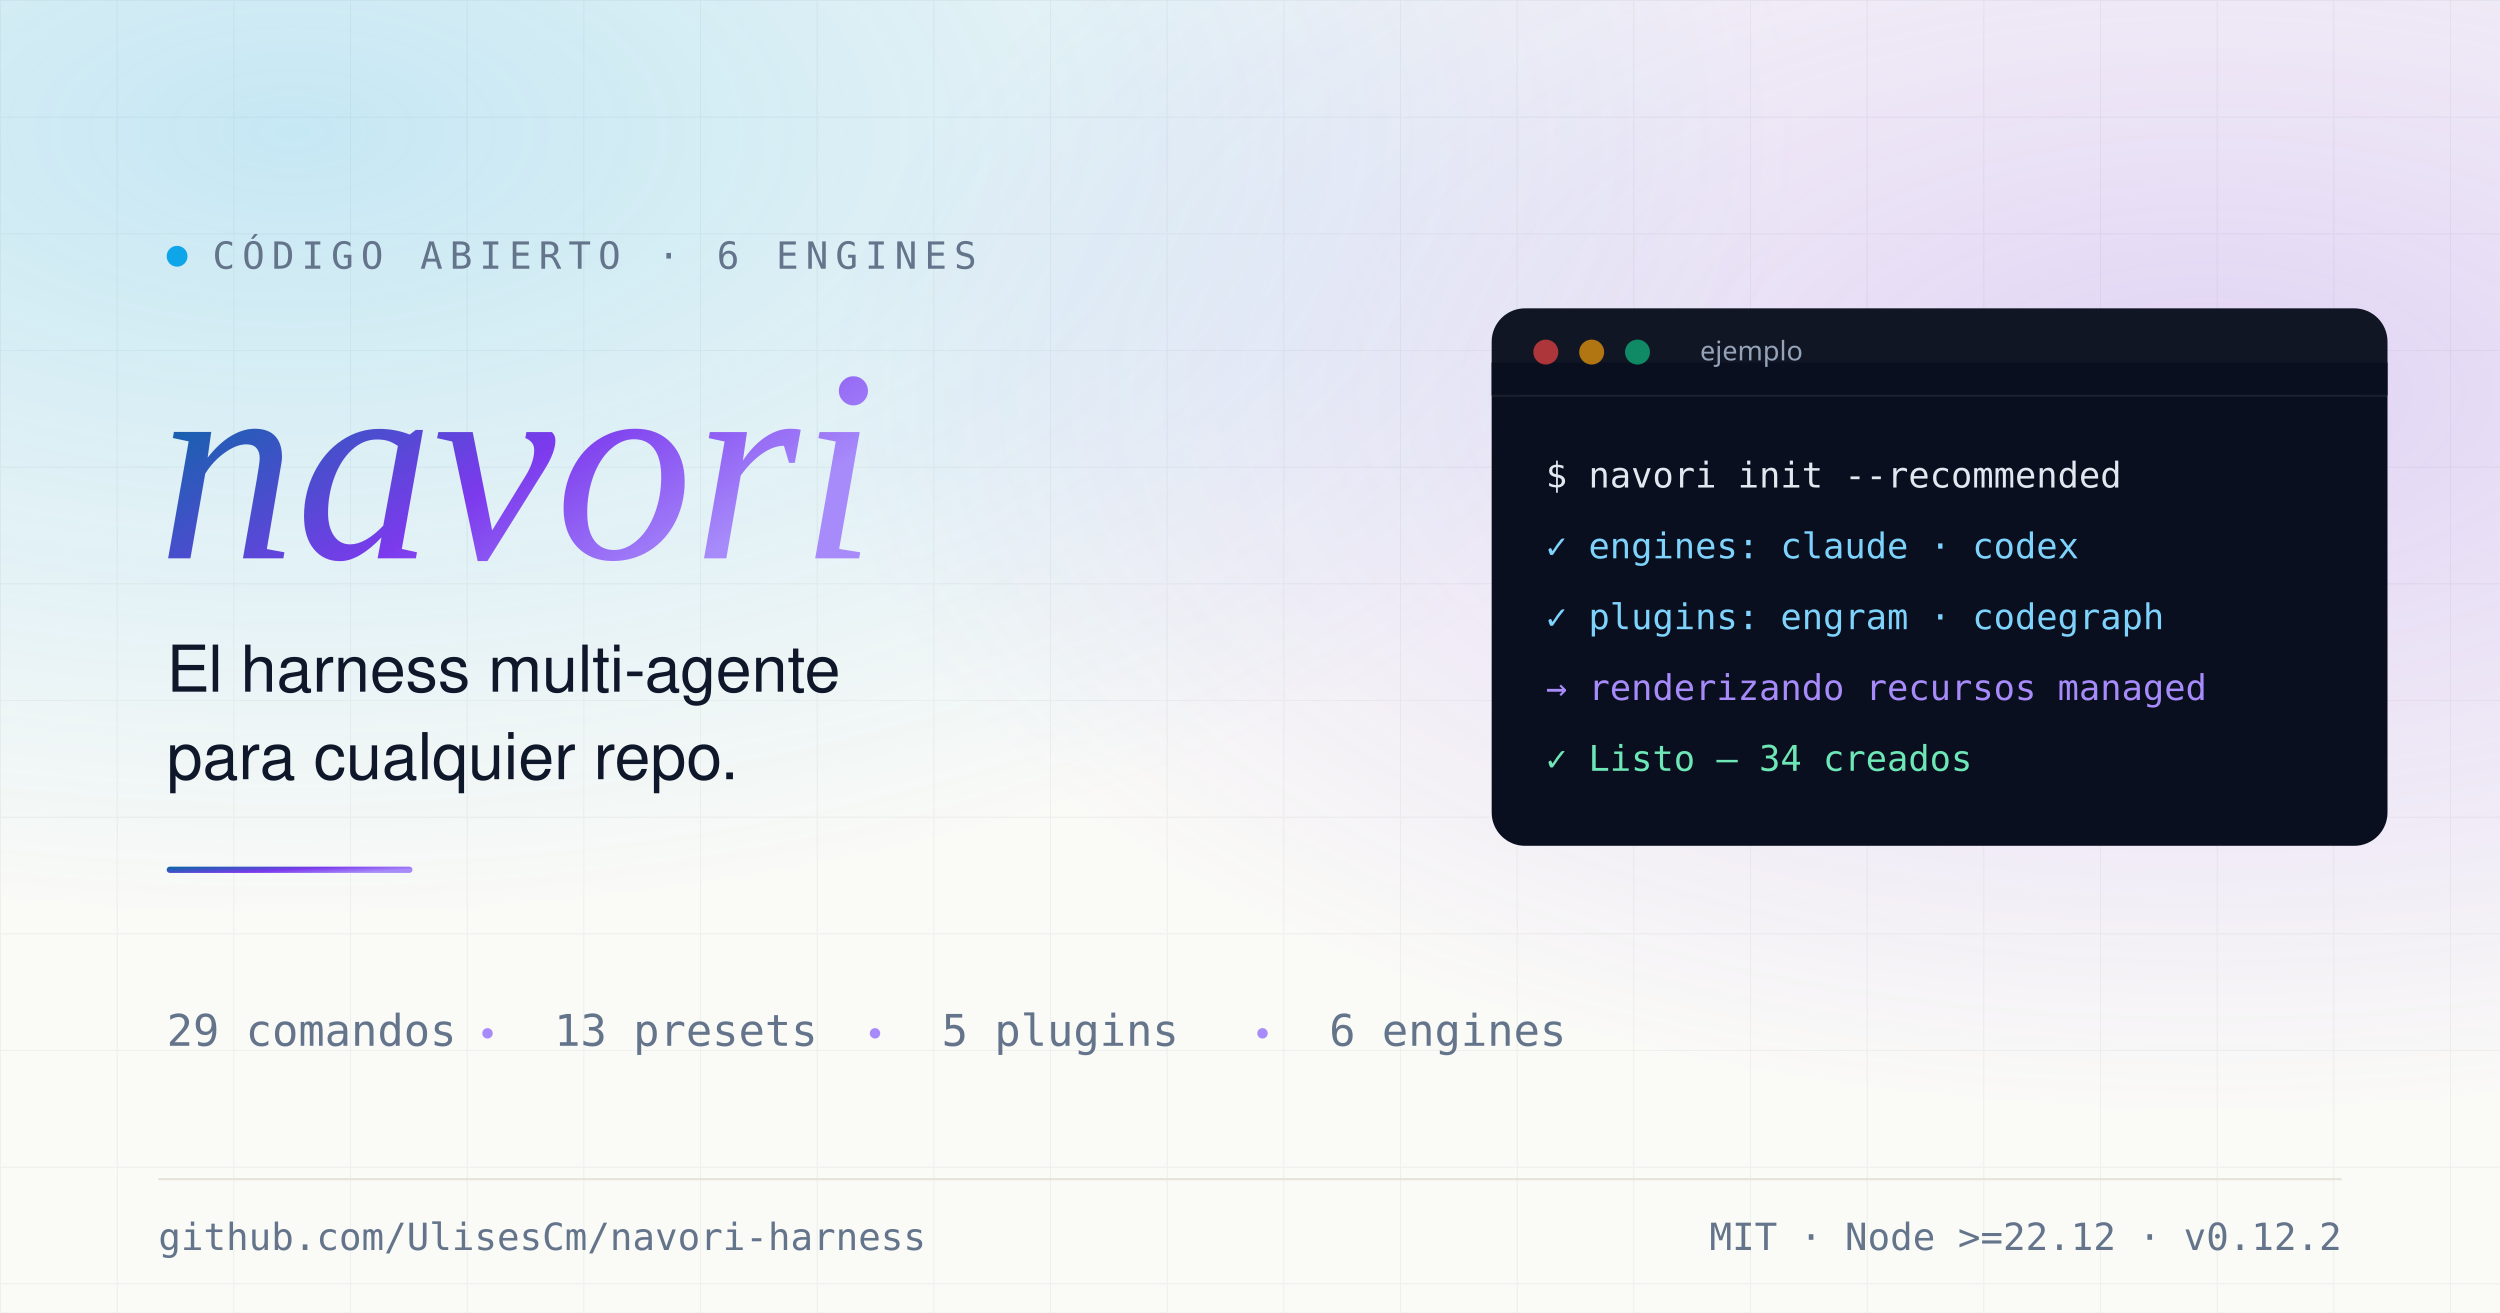
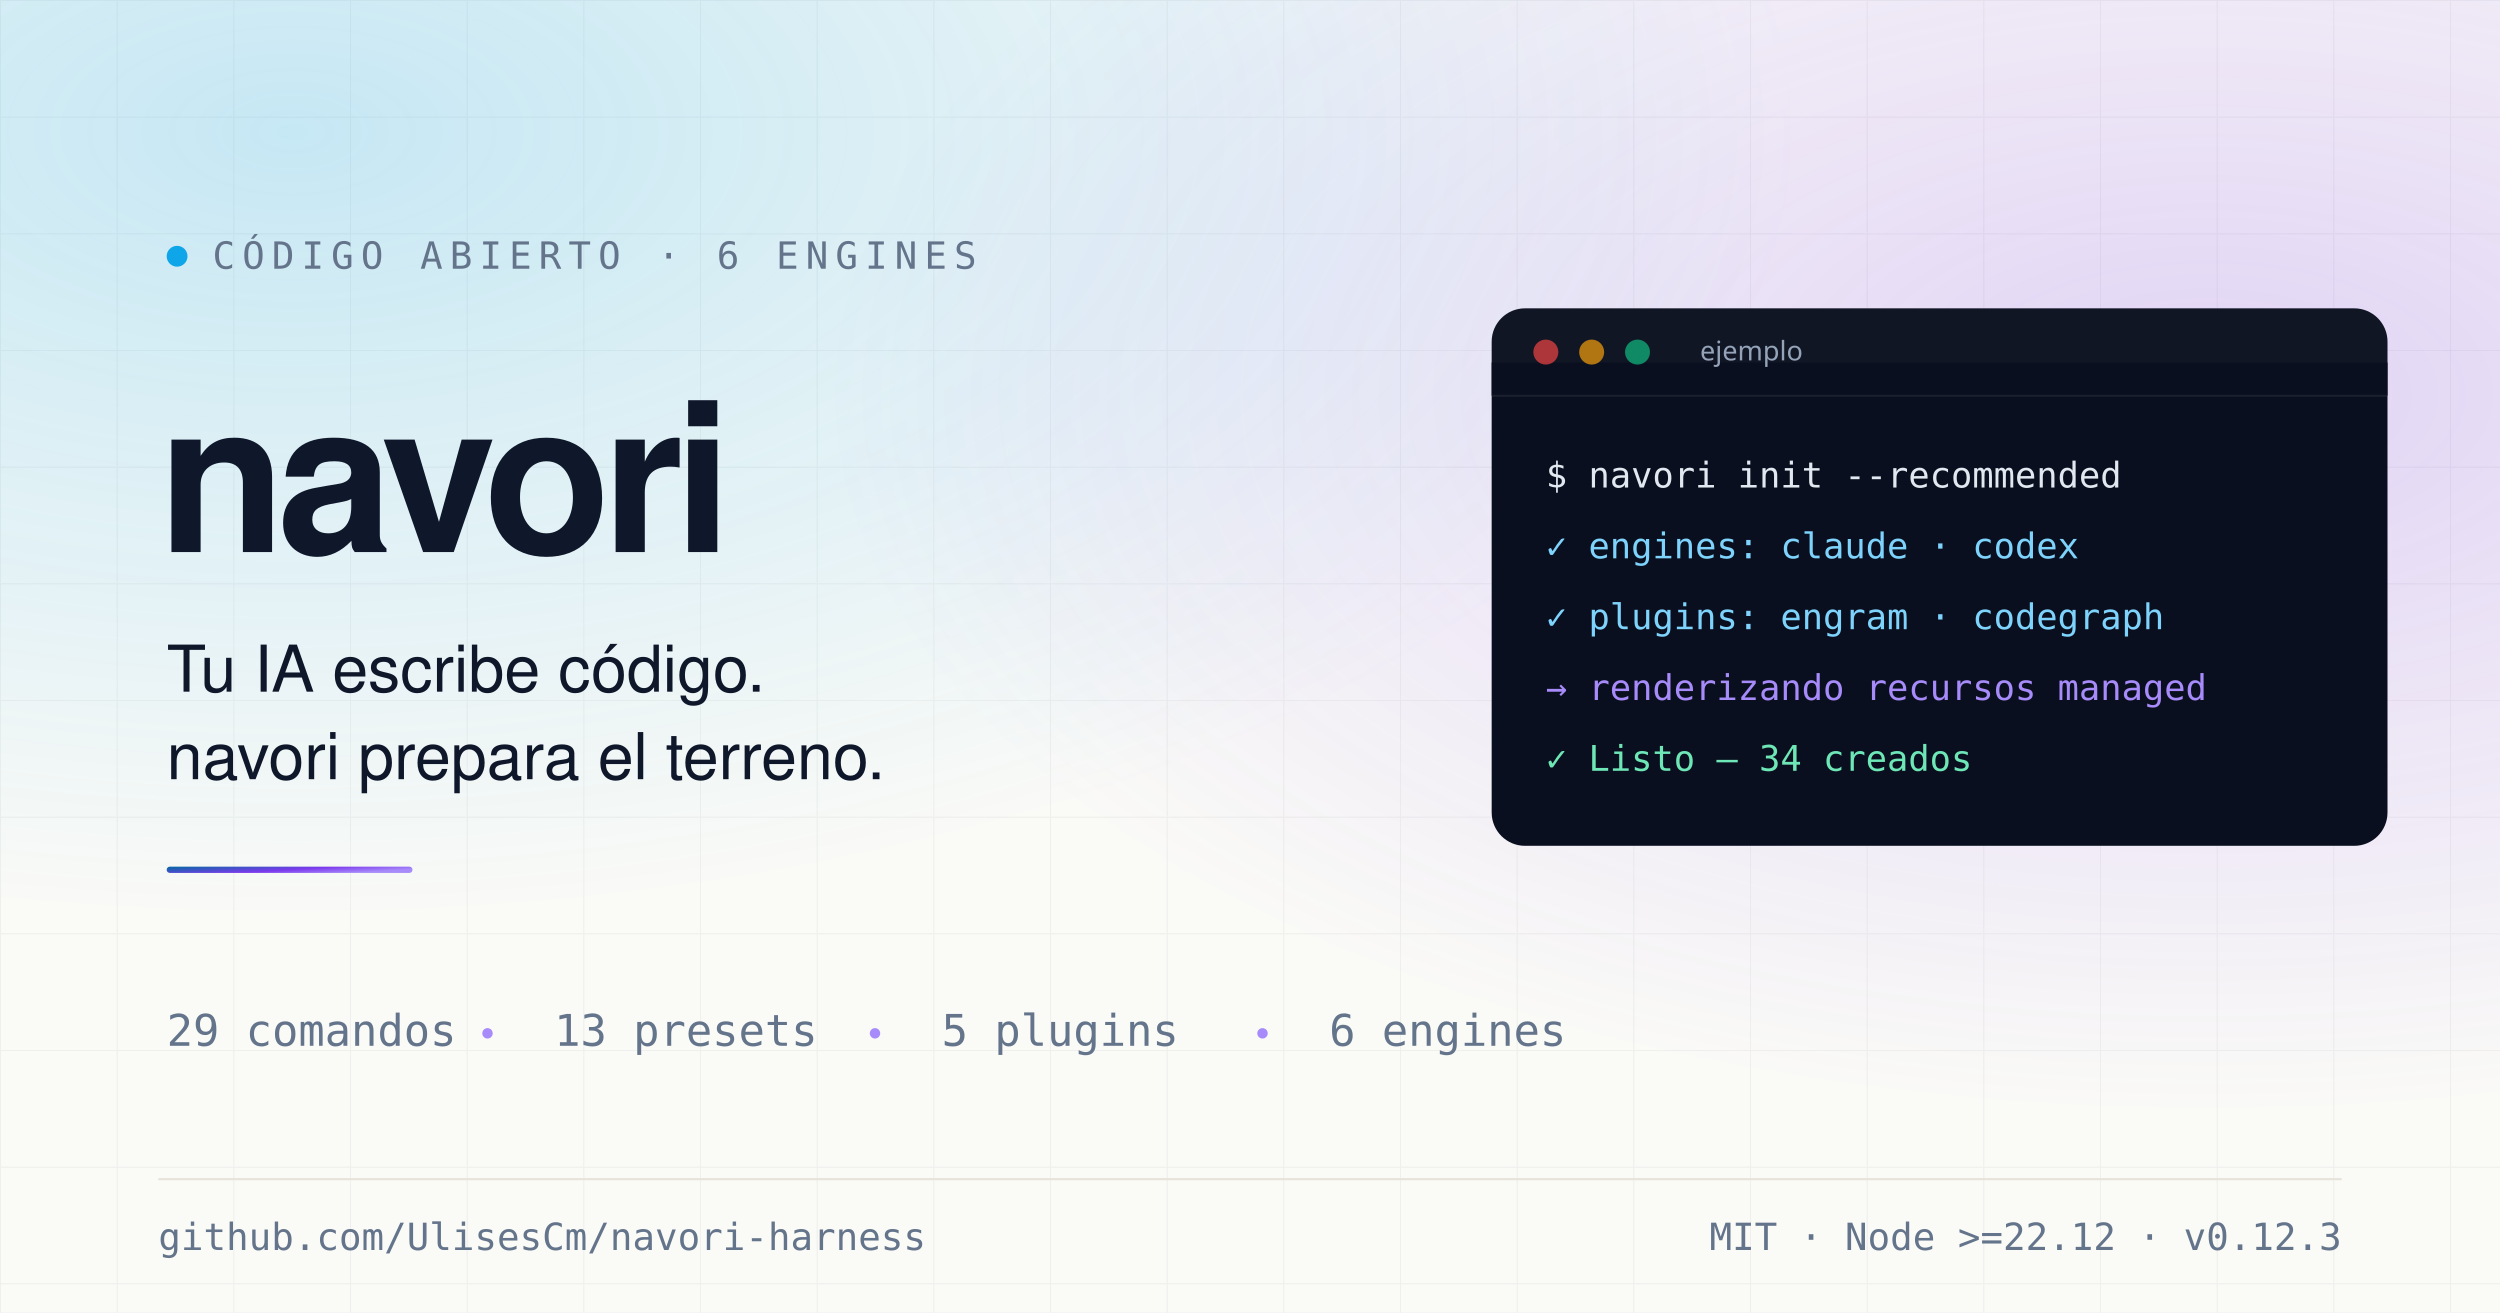
<svg xmlns="http://www.w3.org/2000/svg" width="1200" height="630" viewBox="0 0 1200 630">
  <defs>
    <linearGradient id="word" x1="0" y1="0" x2="1" y2="0.4">
      <stop offset="0%" stop-color="#0369a1" />
      <stop offset="60%" stop-color="#7c3aed" />
      <stop offset="100%" stop-color="#a78bfa" />
    </linearGradient>
    <radialGradient id="glowA" cx="0.12" cy="0.1" r="0.6">
      <stop offset="0%" stop-color="#0ea5e9" stop-opacity="0.22" />
      <stop offset="100%" stop-color="#0ea5e9" stop-opacity="0" />
    </radialGradient>
    <radialGradient id="glowB" cx="0.88" cy="0.3" r="0.55">
      <stop offset="0%" stop-color="#7c3aed" stop-opacity="0.2" />
      <stop offset="100%" stop-color="#7c3aed" stop-opacity="0" />
    </radialGradient>
    <pattern id="grid" width="56" height="56" patternUnits="userSpaceOnUse">
      <path d="M 56 0 L 0 0 0 56" fill="none" stroke="#0f172a" stroke-opacity="0.045" stroke-width="1" />
    </pattern>
  </defs>
  <rect width="1200" height="630" fill="#fafaf7" />
  <rect width="1200" height="630" fill="url(#grid)" />
  <rect width="1200" height="630" fill="url(#glowA)" />
  <rect width="1200" height="630" fill="url(#glowB)" />
  <g transform="translate(76, 0)">
    <g transform="translate(0, 132)">
      <circle cx="9" cy="-9" r="5" fill="#0ea5e9" />
      <text x="26" y="-3" font-family="ui-monospace, monospace" font-size="18" letter-spacing="3.4" fill="#64748b">CÓDIGO ABIERTO · 6 ENGINES</text>
    </g>
-     <text x="0" y="268" font-family="Georgia, 'Times New Roman', serif" font-style="italic" font-size="132" fill="url(#word)">navori</text>
+     <text x="0" y="265" font-family="Helvetica, Arial, sans-serif" font-size="100" font-weight="600" letter-spacing="-4" fill="#0f172a">navori</text>
    <g font-family="Helvetica, Arial, sans-serif" font-size="31" font-weight="500" fill="#0f172a">
-       <text x="4" y="332">El harness multi-agente</text>
-       <text x="4" y="374">para cualquier repo.</text>
+       <text x="4" y="332">Tu IA escribe código.</text>
+       <text x="4" y="374">navori prepara el terreno.</text>
    </g>
    <rect x="4" y="416" width="118" height="3" rx="1.5" fill="url(#word)" />
  </g>
  <g transform="translate(716, 148)">
    <rect x="0" y="0" width="430" height="258" rx="16" fill="#0a0f1f" />
    <rect x="0" y="0" width="430" height="42" rx="16" fill="#ffffff" fill-opacity="0.03" />
    <rect x="0" y="26" width="430" height="16" fill="#0a0f1f" />
    <line x1="0" y1="42" x2="430" y2="42" stroke="#ffffff" stroke-opacity="0.07" />
    <circle cx="26" cy="21" r="6" fill="#ef4444" fill-opacity="0.7" />
    <circle cx="48" cy="21" r="6" fill="#f59e0b" fill-opacity="0.7" />
    <circle cx="70" cy="21" r="6" fill="#10b981" fill-opacity="0.7" />
    <text x="100" y="25" font-family="sans-serif" font-size="13" fill="#94a3b8">ejemplo</text>
    <g font-family="ui-monospace, monospace" font-size="17">
      <text x="26" y="86" fill="#e2e8f0">$ navori init --recommended</text>
      <text x="26" y="120" fill="#7dd3fc">✓ engines: claude · codex</text>
      <text x="26" y="154" fill="#7dd3fc">✓ plugins: engram · codegraph</text>
      <text x="26" y="188" fill="#a78bfa">→ renderizando recursos managed</text>
      <text x="26" y="222" fill="#6ee7b7">✓ Listo — 34 creados</text>
    </g>
  </g>
  <g transform="translate(80, 502)" font-family="ui-monospace, monospace" font-size="21" fill="#64748b">
    <text x="0" y="0">29 comandos</text>
    <circle cx="154" cy="-6" r="2.5" fill="#a78bfa" />
    <text x="186" y="0">13 presets</text>
    <circle cx="340" cy="-6" r="2.5" fill="#a78bfa" />
    <text x="372" y="0">5 plugins</text>
    <circle cx="526" cy="-6" r="2.5" fill="#a78bfa" />
    <text x="558" y="0">6 engines</text>
  </g>
  <line x1="76" y1="566" x2="1124" y2="566" stroke="#e6e4d8" />
  <text x="76" y="600" font-family="ui-monospace, monospace" font-size="18" fill="#64748b">
    github.com/UlisesCm/navori-harness
  </text>
-   <text x="1124" y="600" text-anchor="end" font-family="ui-monospace, monospace" font-size="18" fill="#64748b">MIT · Node &gt;=22.12 · v0.12.2</text>
+   <text x="1124" y="600" text-anchor="end" font-family="ui-monospace, monospace" font-size="18" fill="#64748b">MIT · Node &gt;=22.12 · v0.12.3</text>
</svg>
